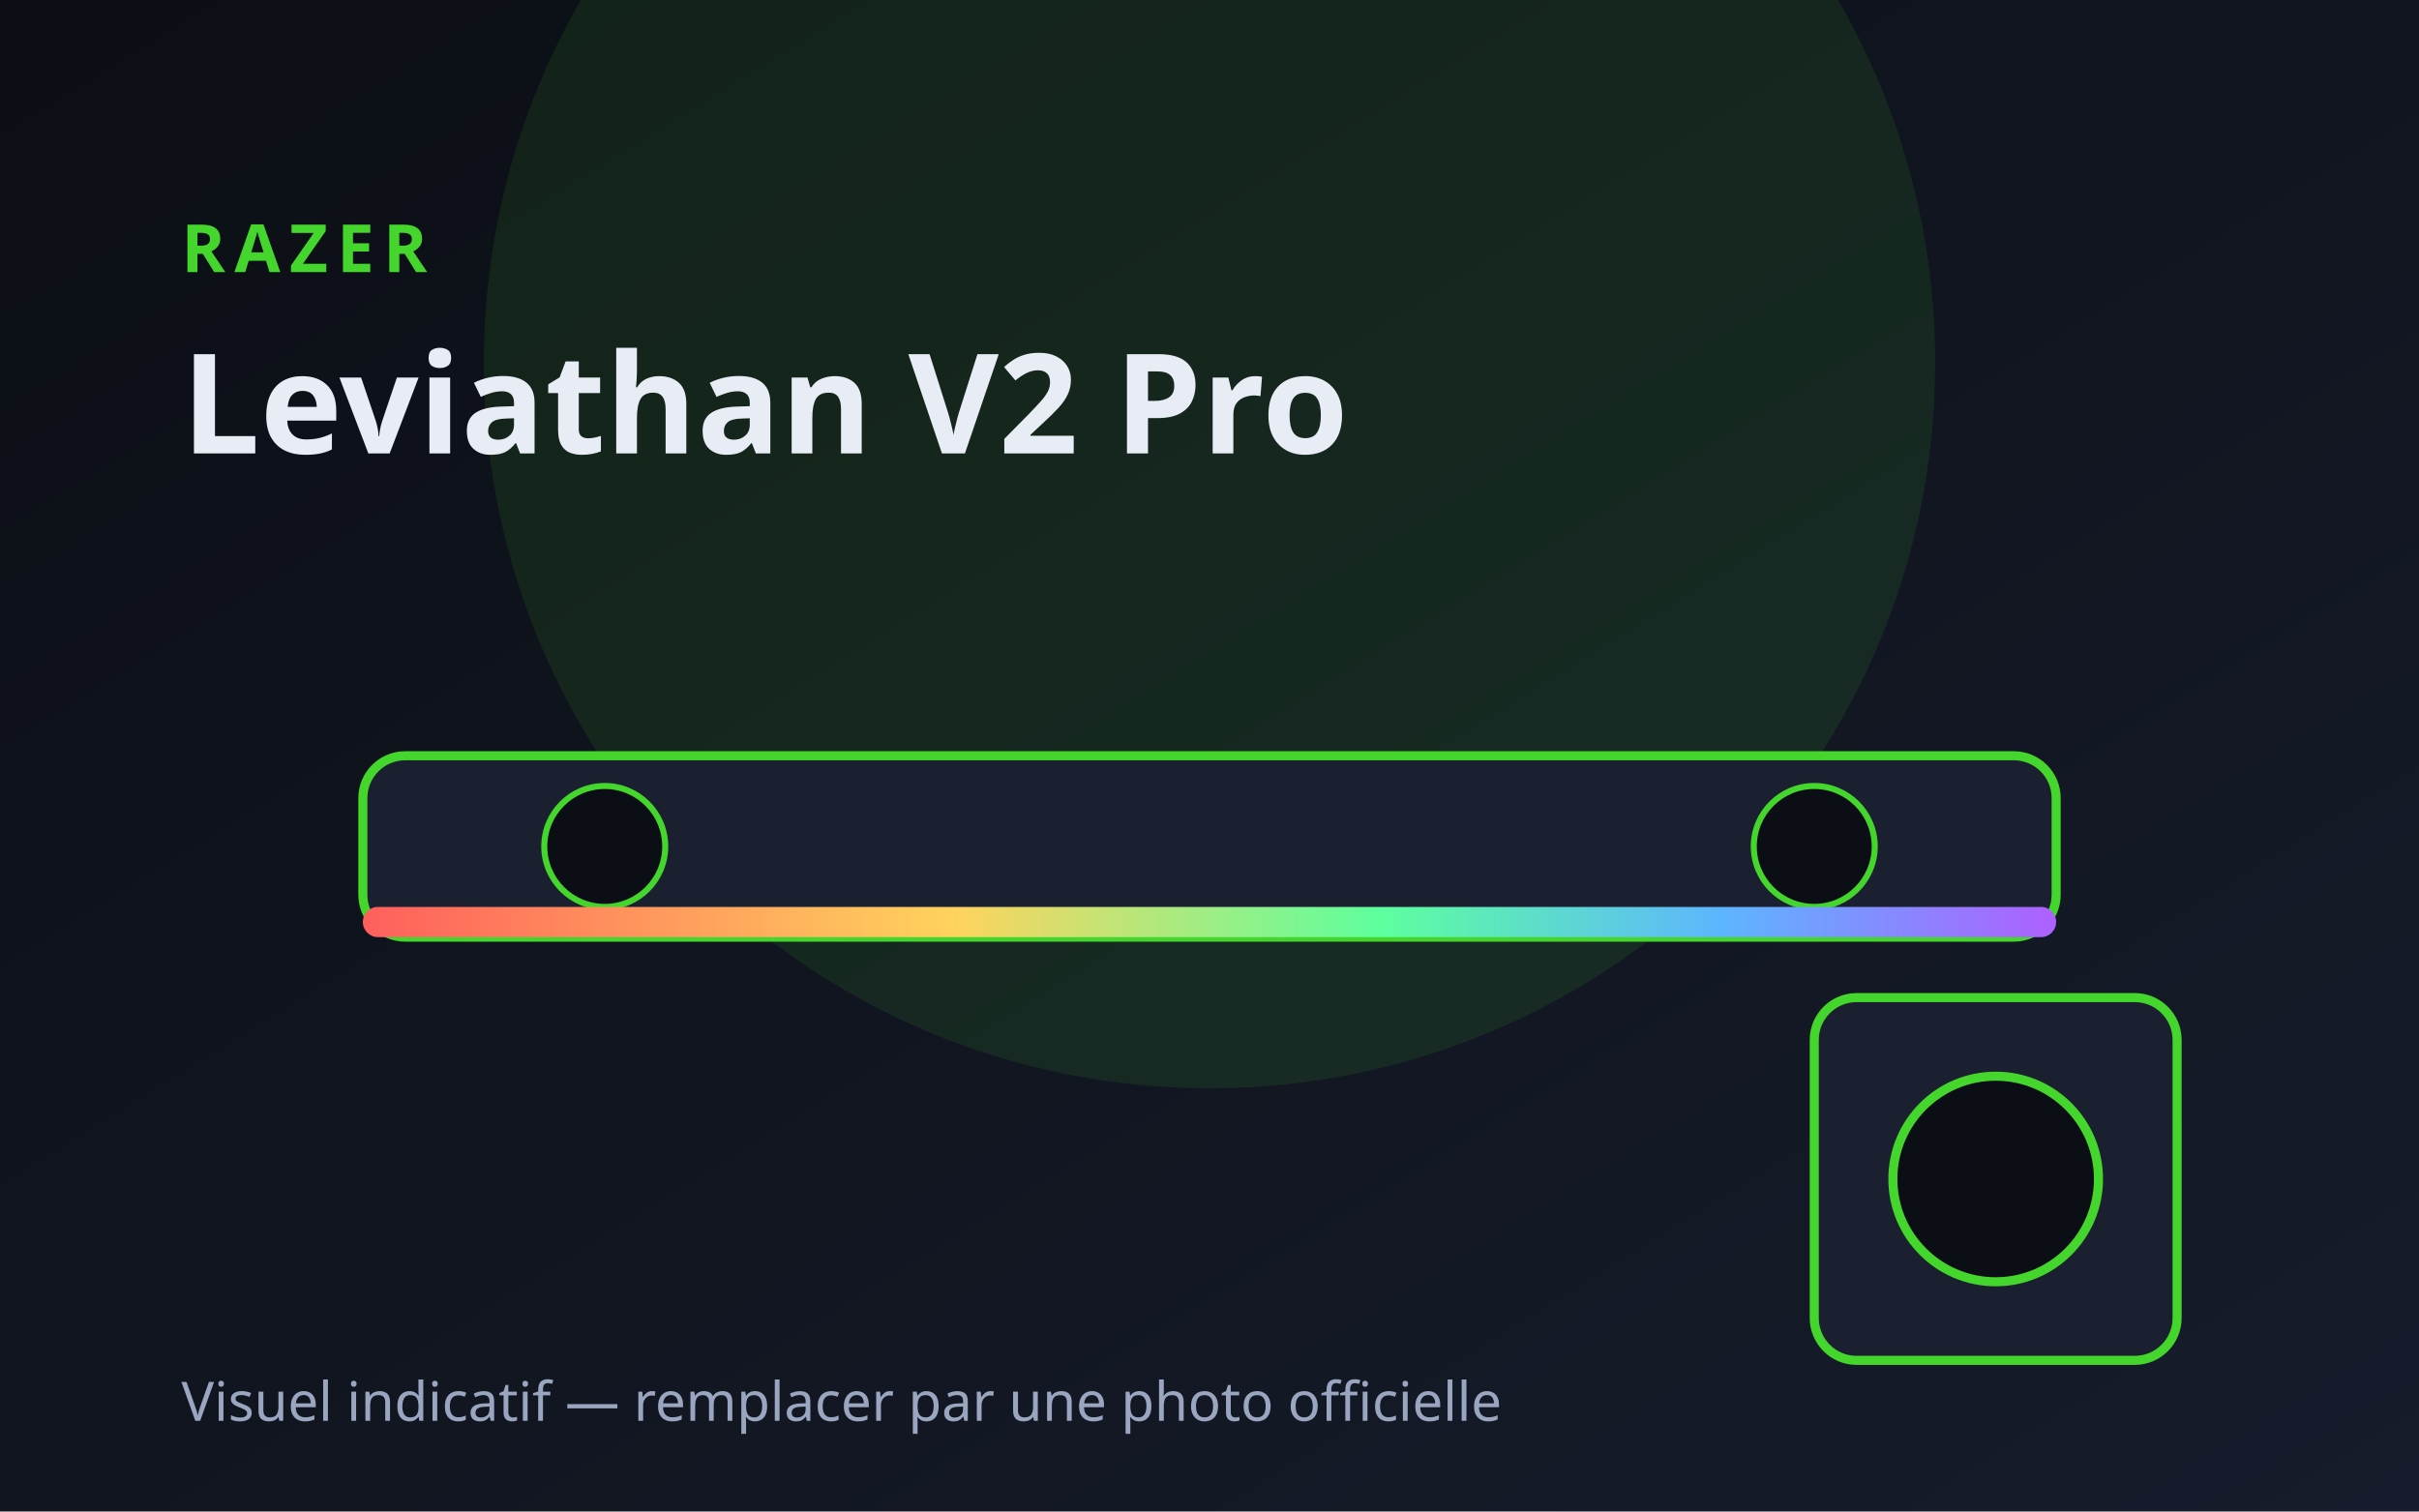
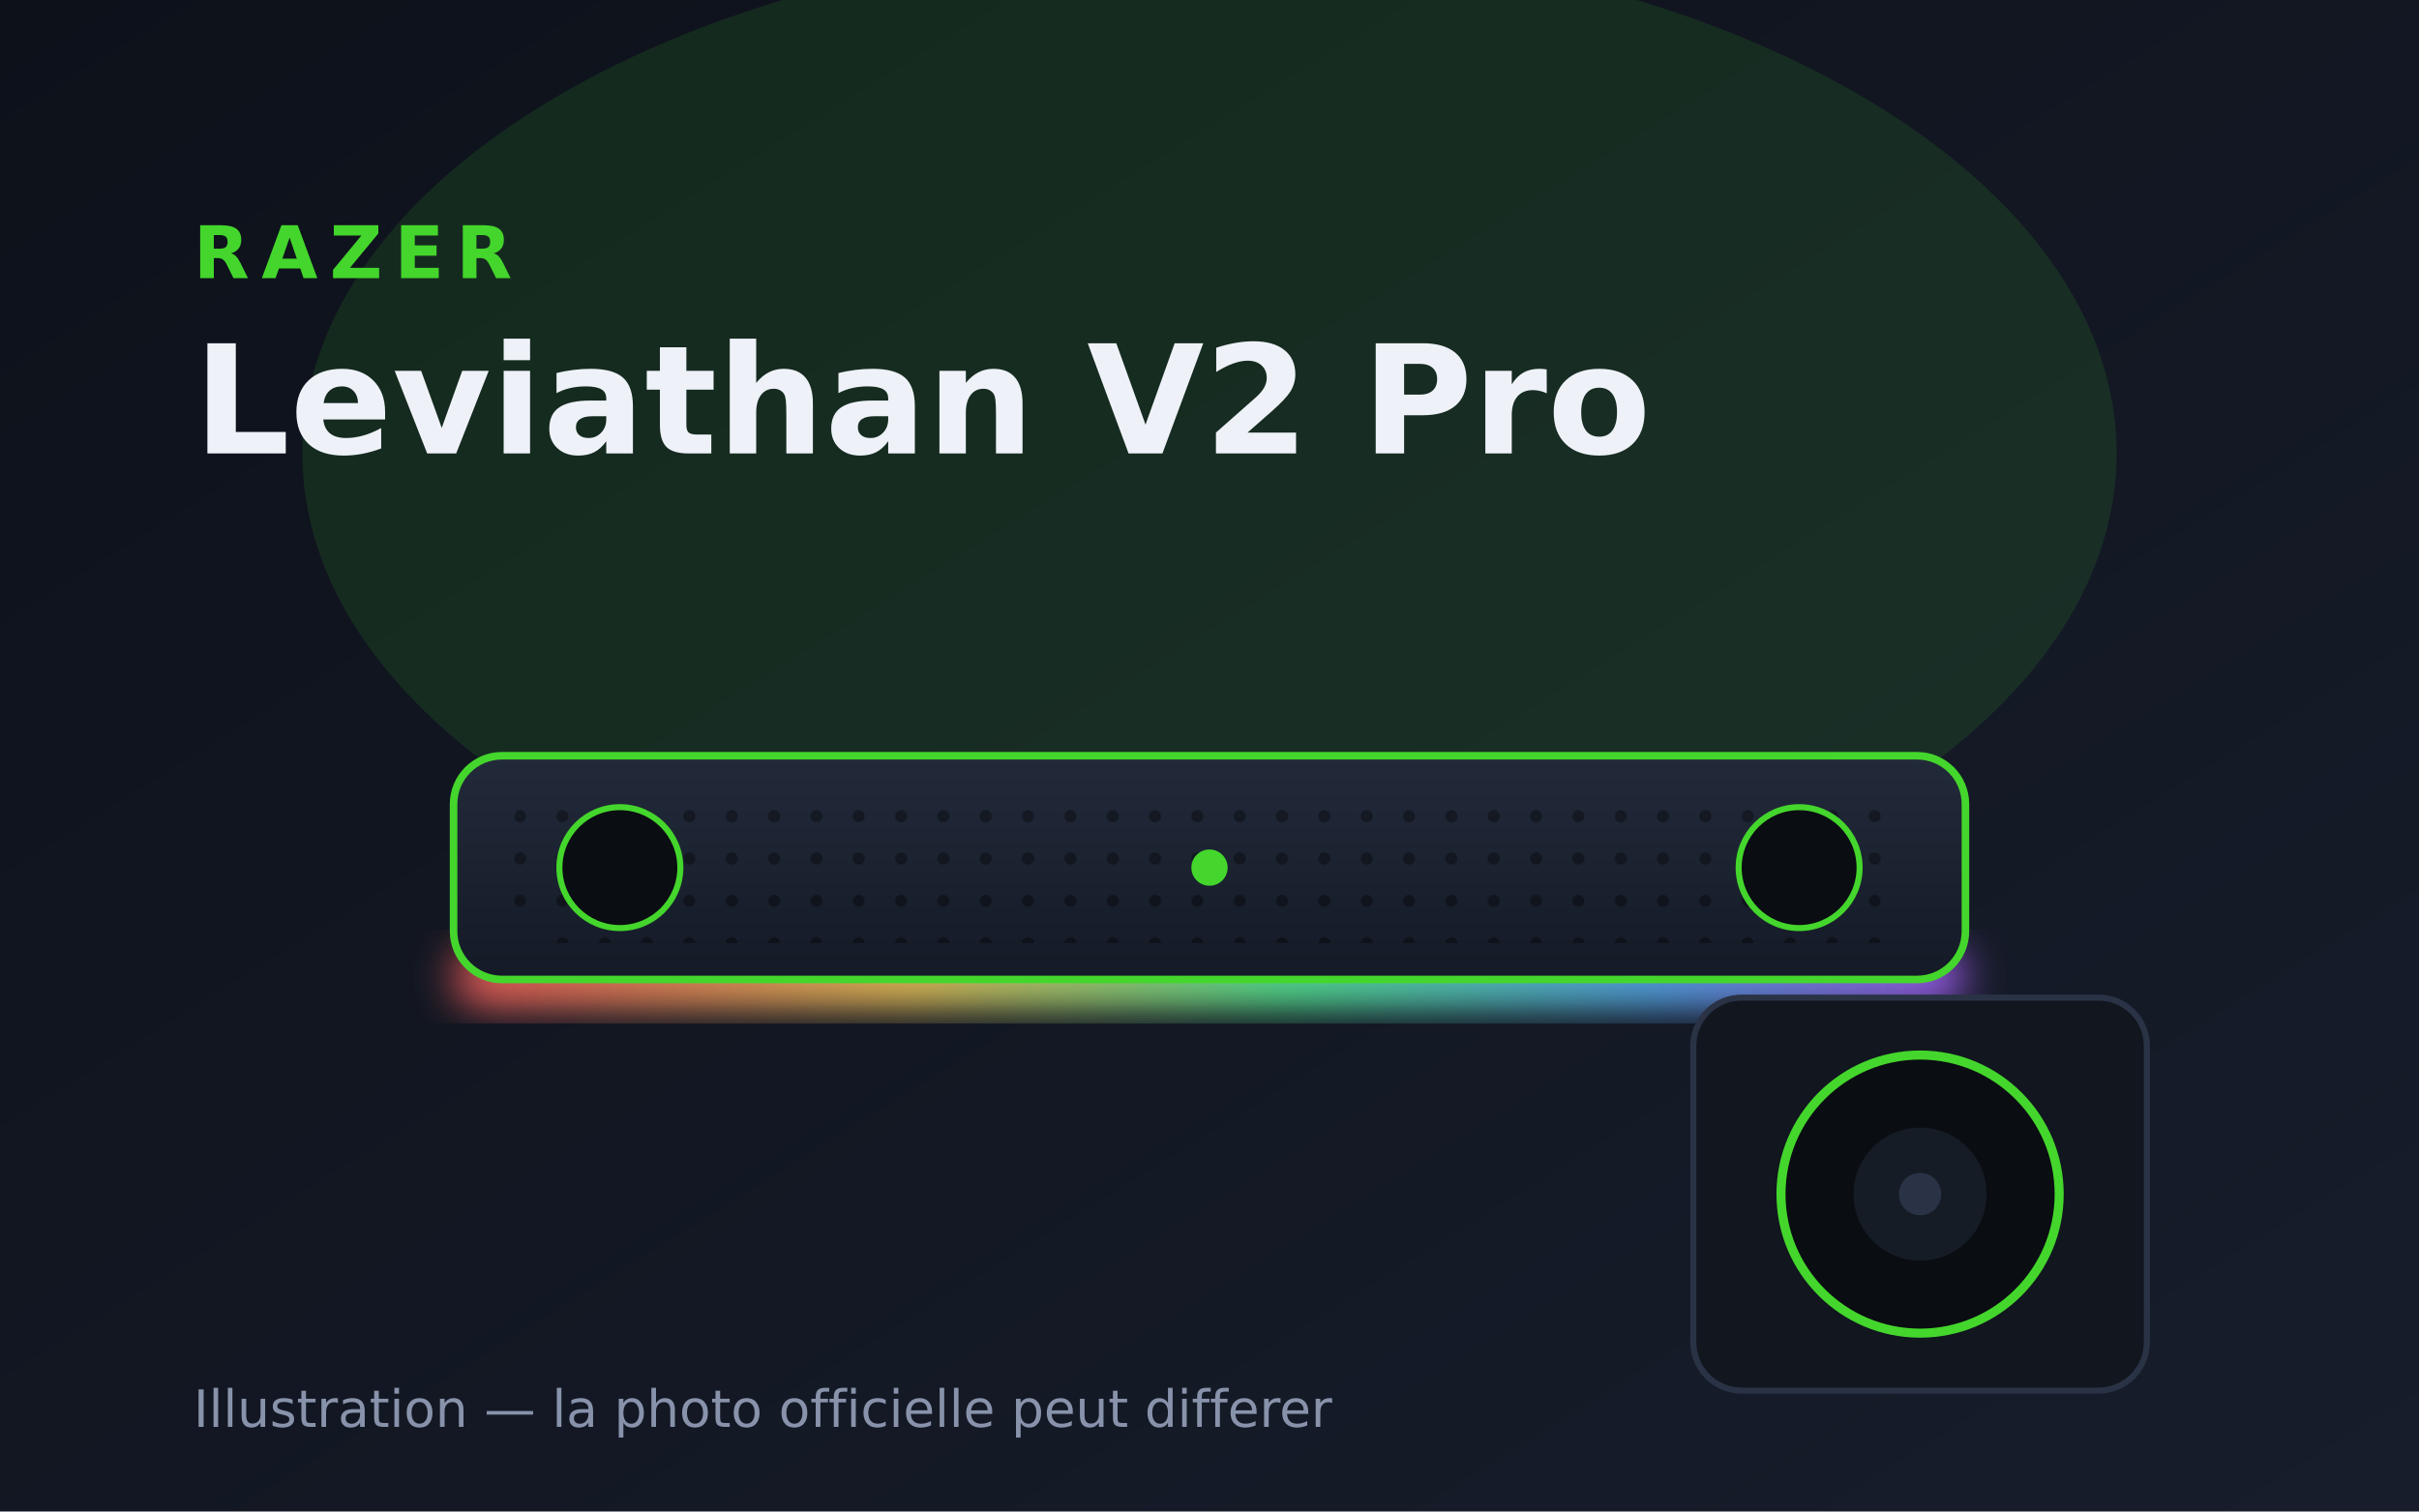
<svg xmlns="http://www.w3.org/2000/svg" viewBox="0 0 800 500" width="800" height="500" role="img" aria-label="Razer Leviathan V2 Pro">
  <defs>
    <linearGradient id="bg" x1="0" y1="0" x2="1" y2="1">
-       <stop offset="0" stop-color="#0b0e14" />
-       <stop offset="1" stop-color="#161c2b" />
+       <stop offset="0" stop-color="#0d111a" />
+       <stop offset="1" stop-color="#171d2b" />
+     </linearGradient>
+     <linearGradient id="bar" x1="0" y1="0" x2="0" y2="1">
+       <stop offset="0" stop-color="#222a3a" />
+       <stop offset="1" stop-color="#141a26" />
    </linearGradient>
    <linearGradient id="rgb" x1="0" y1="0" x2="1" y2="0">
      <stop offset="0" stop-color="#ff5d5d" />
-       <stop offset="0.35" stop-color="#ffd35d" />
-       <stop offset="0.6" stop-color="#5dff9e" />
+       <stop offset="0.3" stop-color="#ffd35d" />
+       <stop offset="0.55" stop-color="#5dff9e" />
      <stop offset="0.8" stop-color="#5db5ff" />
      <stop offset="1" stop-color="#b15dff" />
    </linearGradient>
+     <filter id="blur" x="-20%" y="-20%" width="140%" height="140%">
+       <feGaussianBlur stdDeviation="7" />
+     </filter>
+     <pattern id="g_razer-leviathan-v2-pro" width="14" height="14" patternUnits="userSpaceOnUse">
+       <circle cx="4" cy="4" r="2" fill="#000" opacity="0.35" />
+     </pattern>
  </defs>
  <rect width="800" height="500" fill="url(#bg)" />
-   <circle cx="400" cy="120" r="240" fill="#44D62C" opacity="0.10" />
-   <rect x="120" y="250" width="560" height="60" rx="14" fill="#1a2030" stroke="#44D62C" stroke-width="3" />
-   <circle cx="200" cy="280" r="20" fill="#0b0e14" stroke="#44D62C" stroke-width="2" />
-   <circle cx="600" cy="280" r="20" fill="#0b0e14" stroke="#44D62C" stroke-width="2" />
-   <rect x="120" y="300" width="560" height="10" rx="5" fill="url(#rgb)" />
-   <rect x="600" y="330" width="120" height="120" rx="14" fill="#1a2030" stroke="#44D62C" stroke-width="3" />
-   <circle cx="660" cy="390" r="34" fill="#0b0e14" stroke="#44D62C" stroke-width="3" />
-   <text x="60" y="90" font-family="system-ui, sans-serif" font-size="22" font-weight="700" letter-spacing="3" fill="#44D62C">RAZER</text>
-   <text x="60" y="150" font-family="system-ui, sans-serif" font-size="46" font-weight="800" fill="#e8ecf4">Leviathan V2 Pro</text>
-   <text x="60" y="470" font-family="system-ui, sans-serif" font-size="18" fill="#9aa6c0">Visuel indicatif — remplacer par une photo officielle</text>
+   <ellipse cx="400" cy="150" rx="300" ry="170" fill="#44D62C" opacity="0.12" />
+   <rect x="150" y="312" width="500" height="22" rx="11" fill="url(#rgb)" opacity="0.85" filter="url(#blur)" />
+   <rect x="150" y="250" width="500" height="74" rx="16" fill="url(#bar)" stroke="#44D62C" stroke-width="2.5" />
+   <rect x="170" y="262" width="460" height="50" rx="10" fill="url(#g_razer-leviathan-v2-pro)" />
+   <circle cx="205" cy="287" r="20" fill="#0a0d12" stroke="#44D62C" stroke-width="2" />
+   <circle cx="595" cy="287" r="20" fill="#0a0d12" stroke="#44D62C" stroke-width="2" />
+   <circle cx="400" cy="287" r="6" fill="#44D62C" />
+   <rect x="560" y="330" width="150" height="130" rx="16" fill="#11161f" stroke="#2a3346" stroke-width="2" />
+   <circle cx="635" cy="395" r="46" fill="#0a0d12" stroke="#44D62C" stroke-width="3" />
+   <circle cx="635" cy="395" r="22" fill="#161c26" />
+   <circle cx="635" cy="395" r="7" fill="#2a3346" />
+   <text x="64" y="92" font-family="DejaVu Sans, sans-serif" font-size="24" font-weight="700" letter-spacing="4" fill="#44D62C">RAZER</text>
+   <text x="64" y="150" font-family="DejaVu Sans, sans-serif" font-size="50" font-weight="800" fill="#eef2f8">Leviathan V2 Pro</text>
+   <text x="64" y="472" font-family="DejaVu Sans, sans-serif" font-size="17" fill="#8893ab">Illustration — la photo officielle peut differer</text>
</svg>
